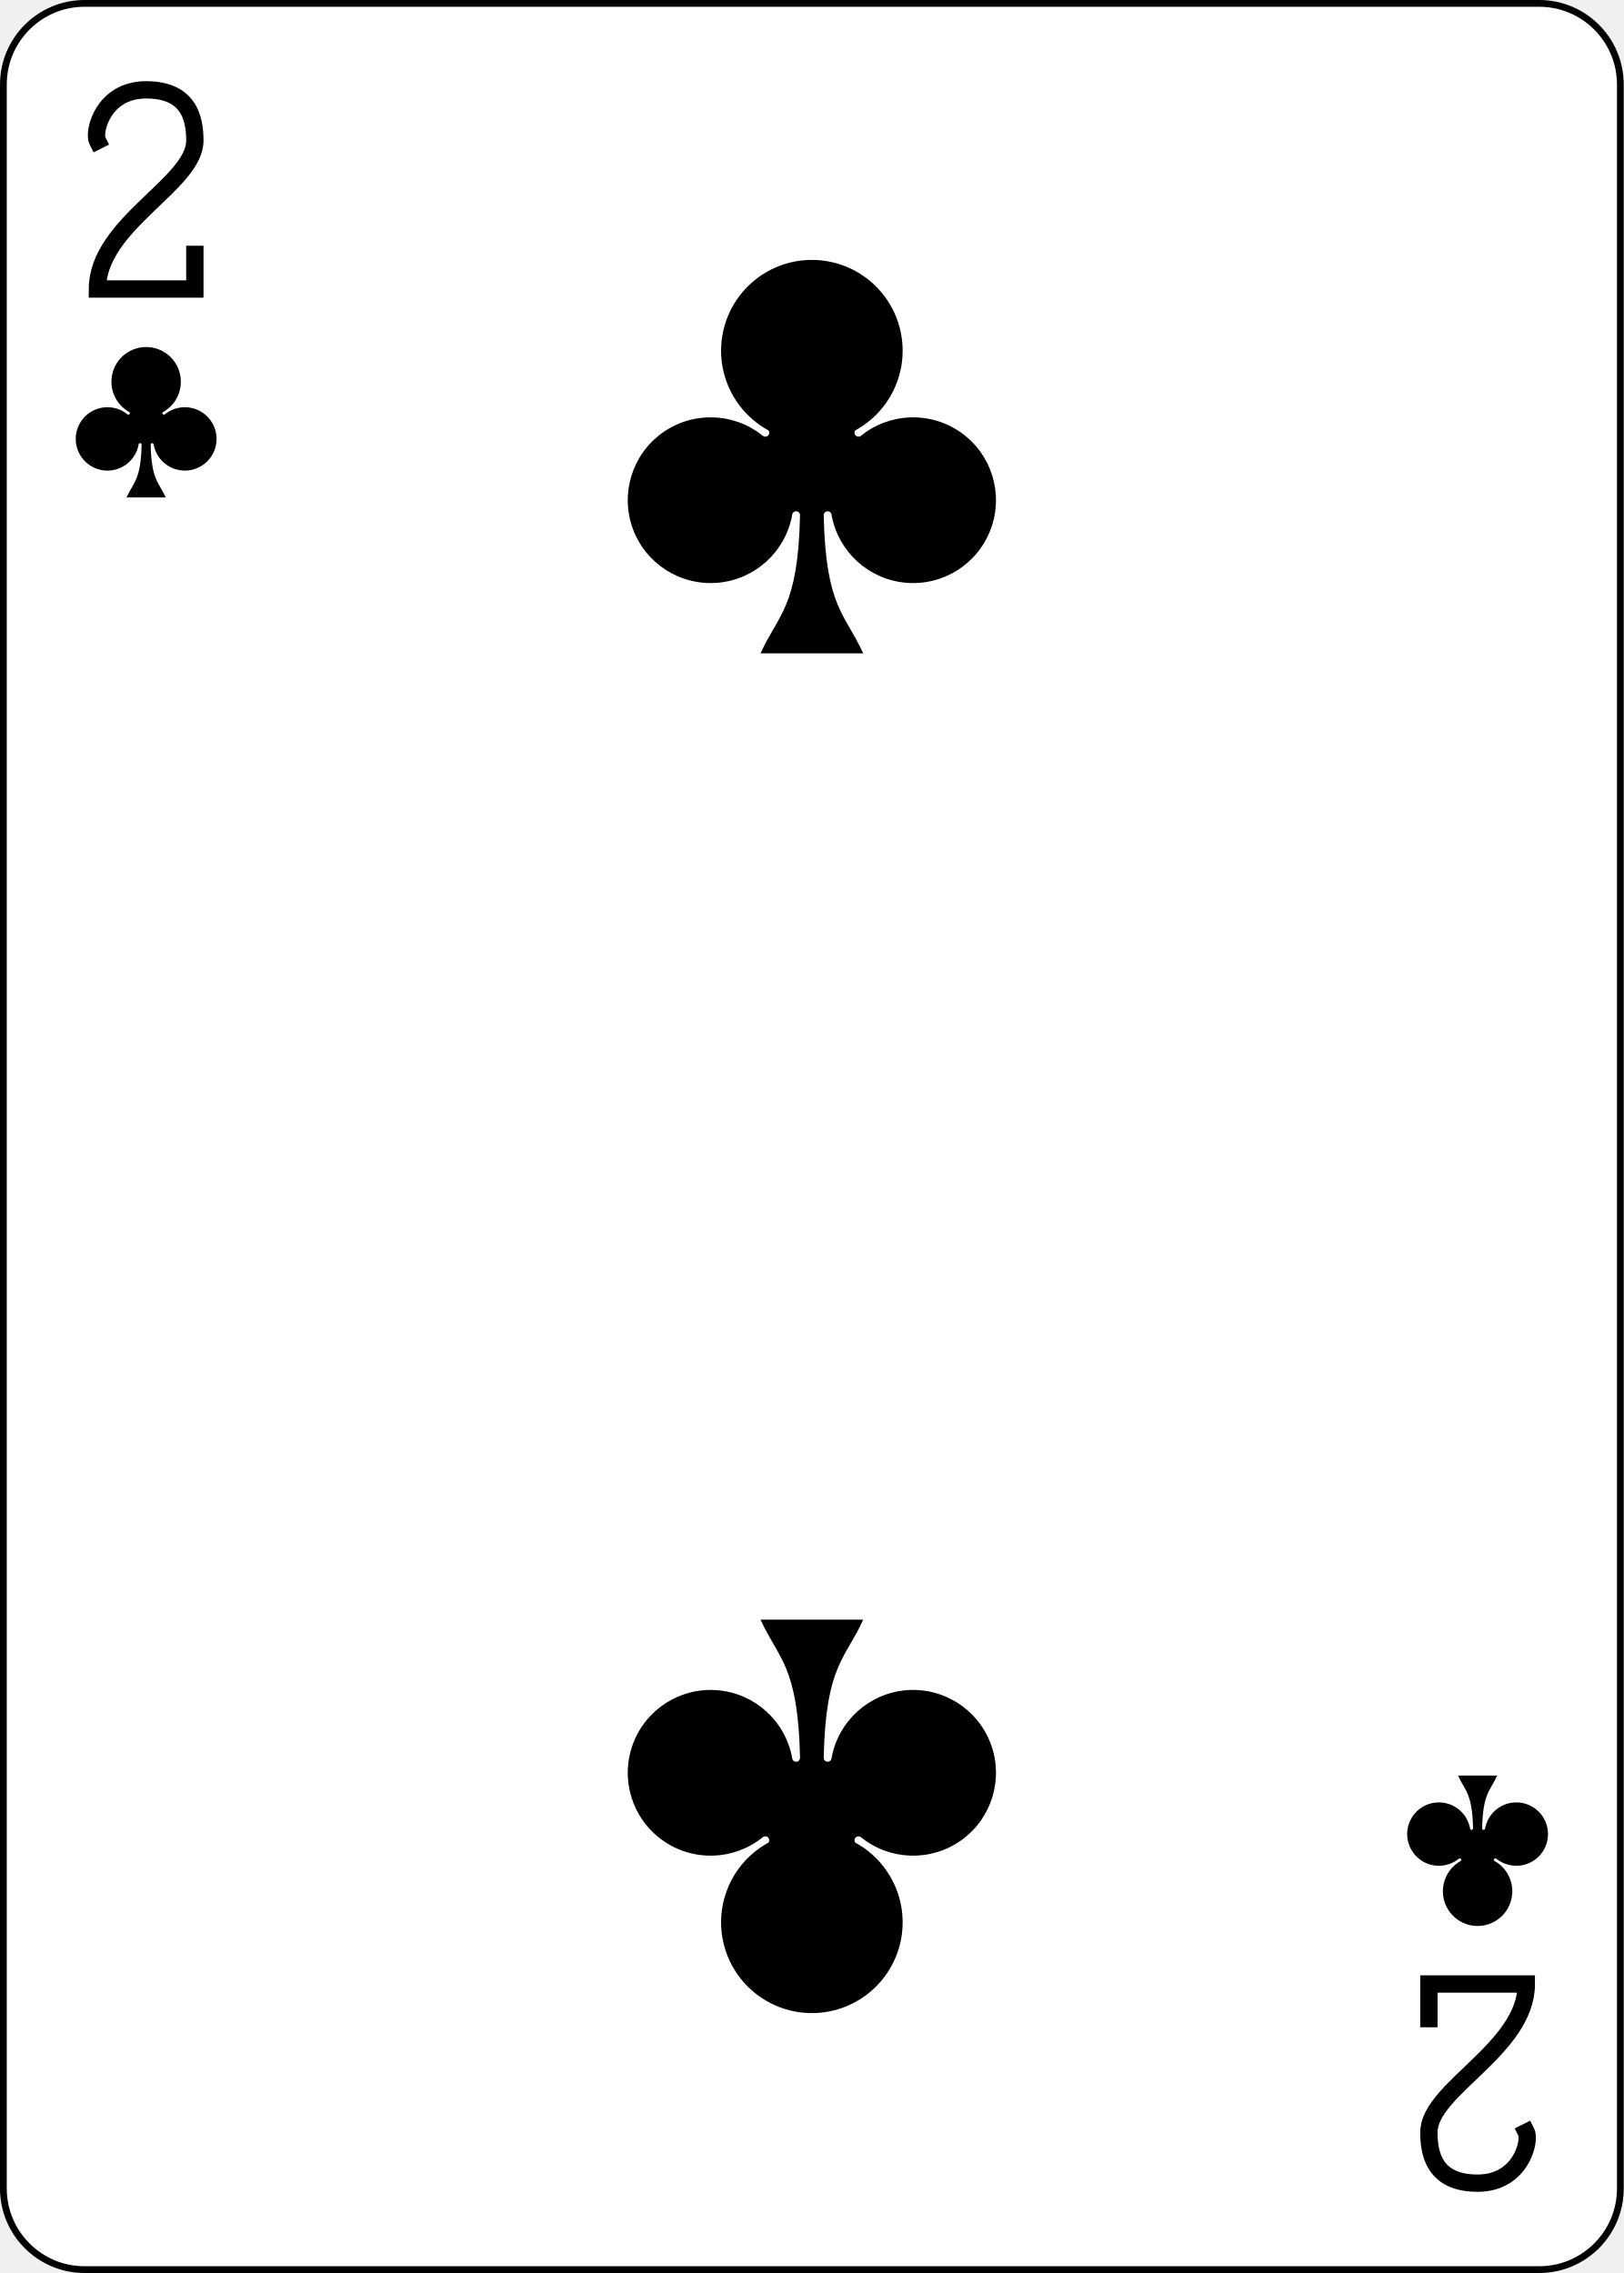
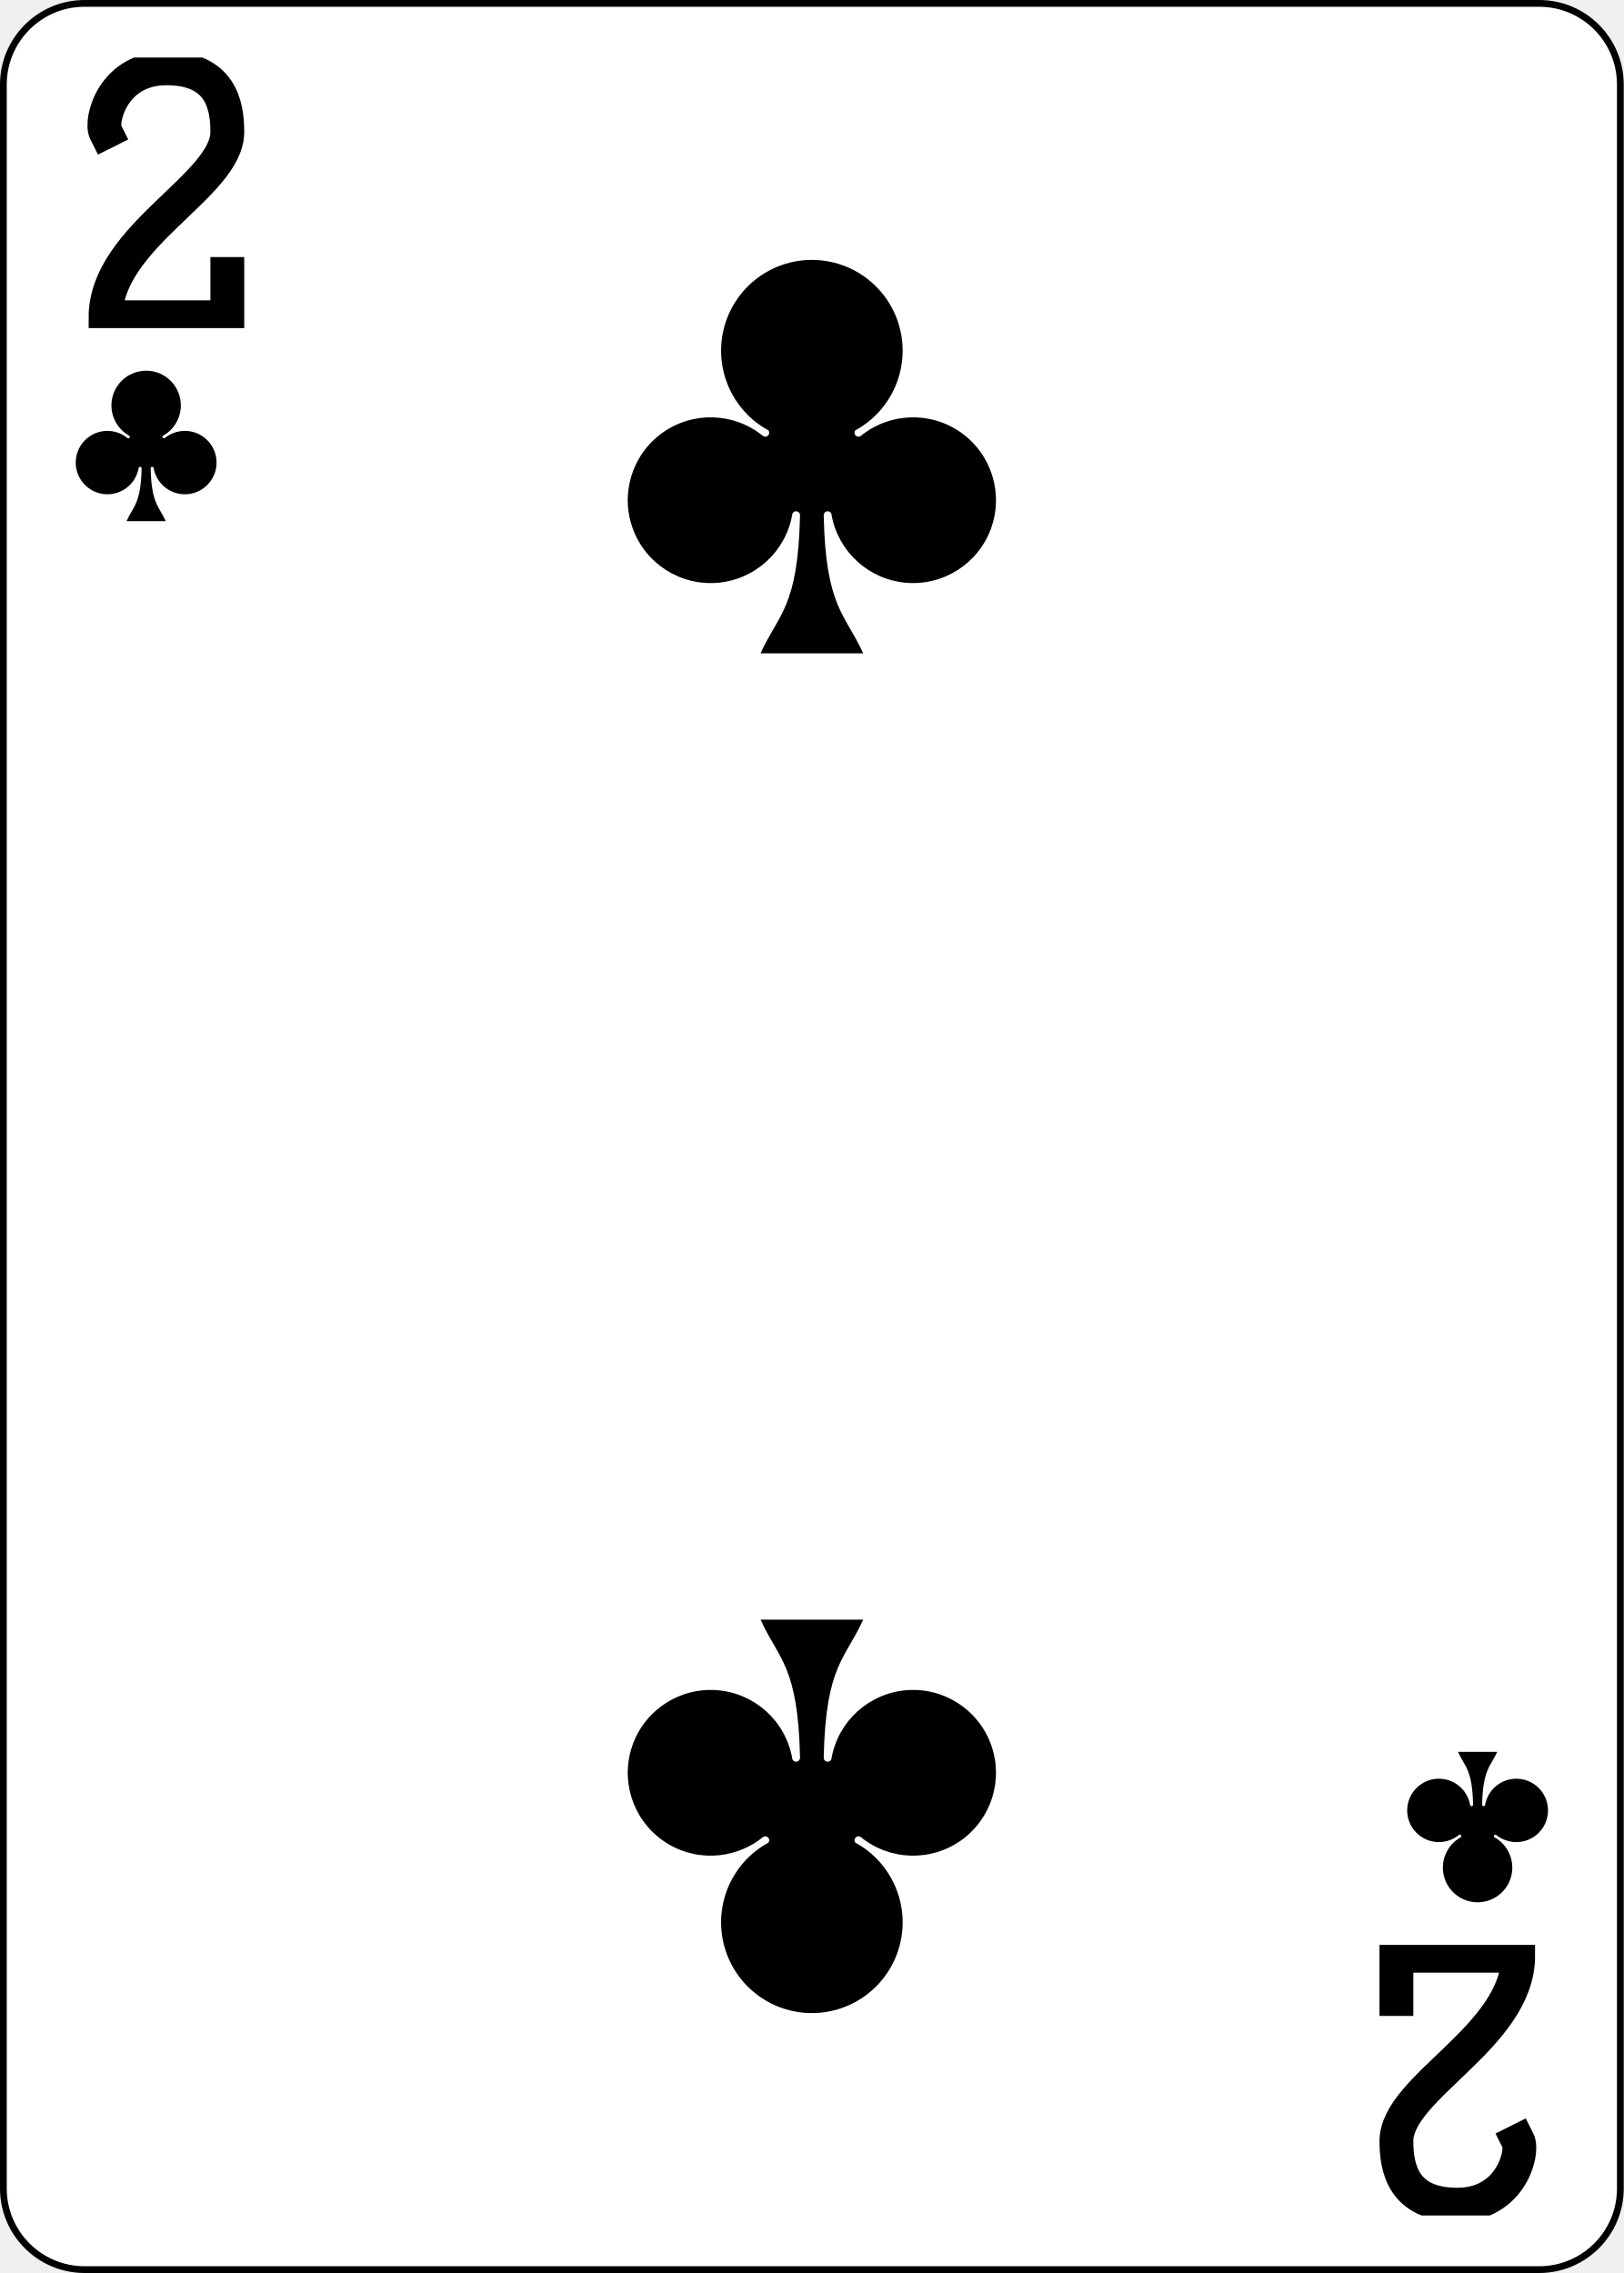
<svg xmlns="http://www.w3.org/2000/svg" xmlns:xlink="http://www.w3.org/1999/xlink" class="card" face="2C" height="3.5in" preserveAspectRatio="none" viewBox="-120 -168 240 336" width="2.5in">
  <defs>
    <symbol id="SC2" viewBox="-600 -600 1200 1200" preserveAspectRatio="xMinYMid">
      <path d="M30 150C35 385 85 400 130 500L-130 500C-85 400 -35 385 -30 150A10 10 0 0 0 -50 150A210 210 0 1 1 -124 -51A10 10 0 0 0 -110 -65A230 230 0 1 1 110 -65A10 10 0 0 0 124 -51A210 210 0 1 1 50 150A10 10 0 0 0 30 150Z" fill="black" />
    </symbol>
    <symbol id="VC2" viewBox="-500 -500 1000 1000" preserveAspectRatio="xMinYMid">
-       <path d="M-225 -225C-245 -265 -200 -460 0 -460C 200 -460 225 -325 225 -225C225 -25 -225 160 -225 460L225 460L225 300" stroke="black" stroke-width="80" stroke-linecap="square" stroke-miterlimit="1.5" fill="none" />
+       <path d="M-225 -225C-245 -265 -200 -460 0 -460C 200 -460 225 -325 225 -225C225 -25 -225 160 -225 460L225 460L225 300" stroke="black" stroke-width="125" stroke-linecap="square" stroke-miterlimit="1.5" fill="none" />
    </symbol>
  </defs>
  <rect width="239" height="335" x="-119.5" y="-167.5" rx="12" ry="12" fill="white" stroke="black" />
-   <use xlink:href="#VC2" height="32" width="32" x="-114.4" y="-156" />
-   <use xlink:href="#SC2" height="26.769" width="26.769" x="-111.784" y="-119" />
+   <use xlink:href="#VC2" height="40" width="40" x="-115.4" y="-159.5" />
+   <use xlink:href="#SC2" height="26.769" width="26.769" x="-111.784" y="-115.5" />
  <use xlink:href="#SC2" height="70" width="70" x="-35" y="-135.588" />
  <g transform="rotate(180)">
-     <use xlink:href="#VC2" height="32" width="32" x="-114.4" y="-156" />
-     <use xlink:href="#SC2" height="26.769" width="26.769" x="-111.784" y="-119" />
+     <use xlink:href="#VC2" height="40" width="40" x="-115.4" y="-159.5" />
+     <use xlink:href="#SC2" height="26.769" width="26.769" x="-111.784" y="-115.5" />
    <use xlink:href="#SC2" height="70" width="70" x="-35" y="-135.588" />
  </g>
</svg>
